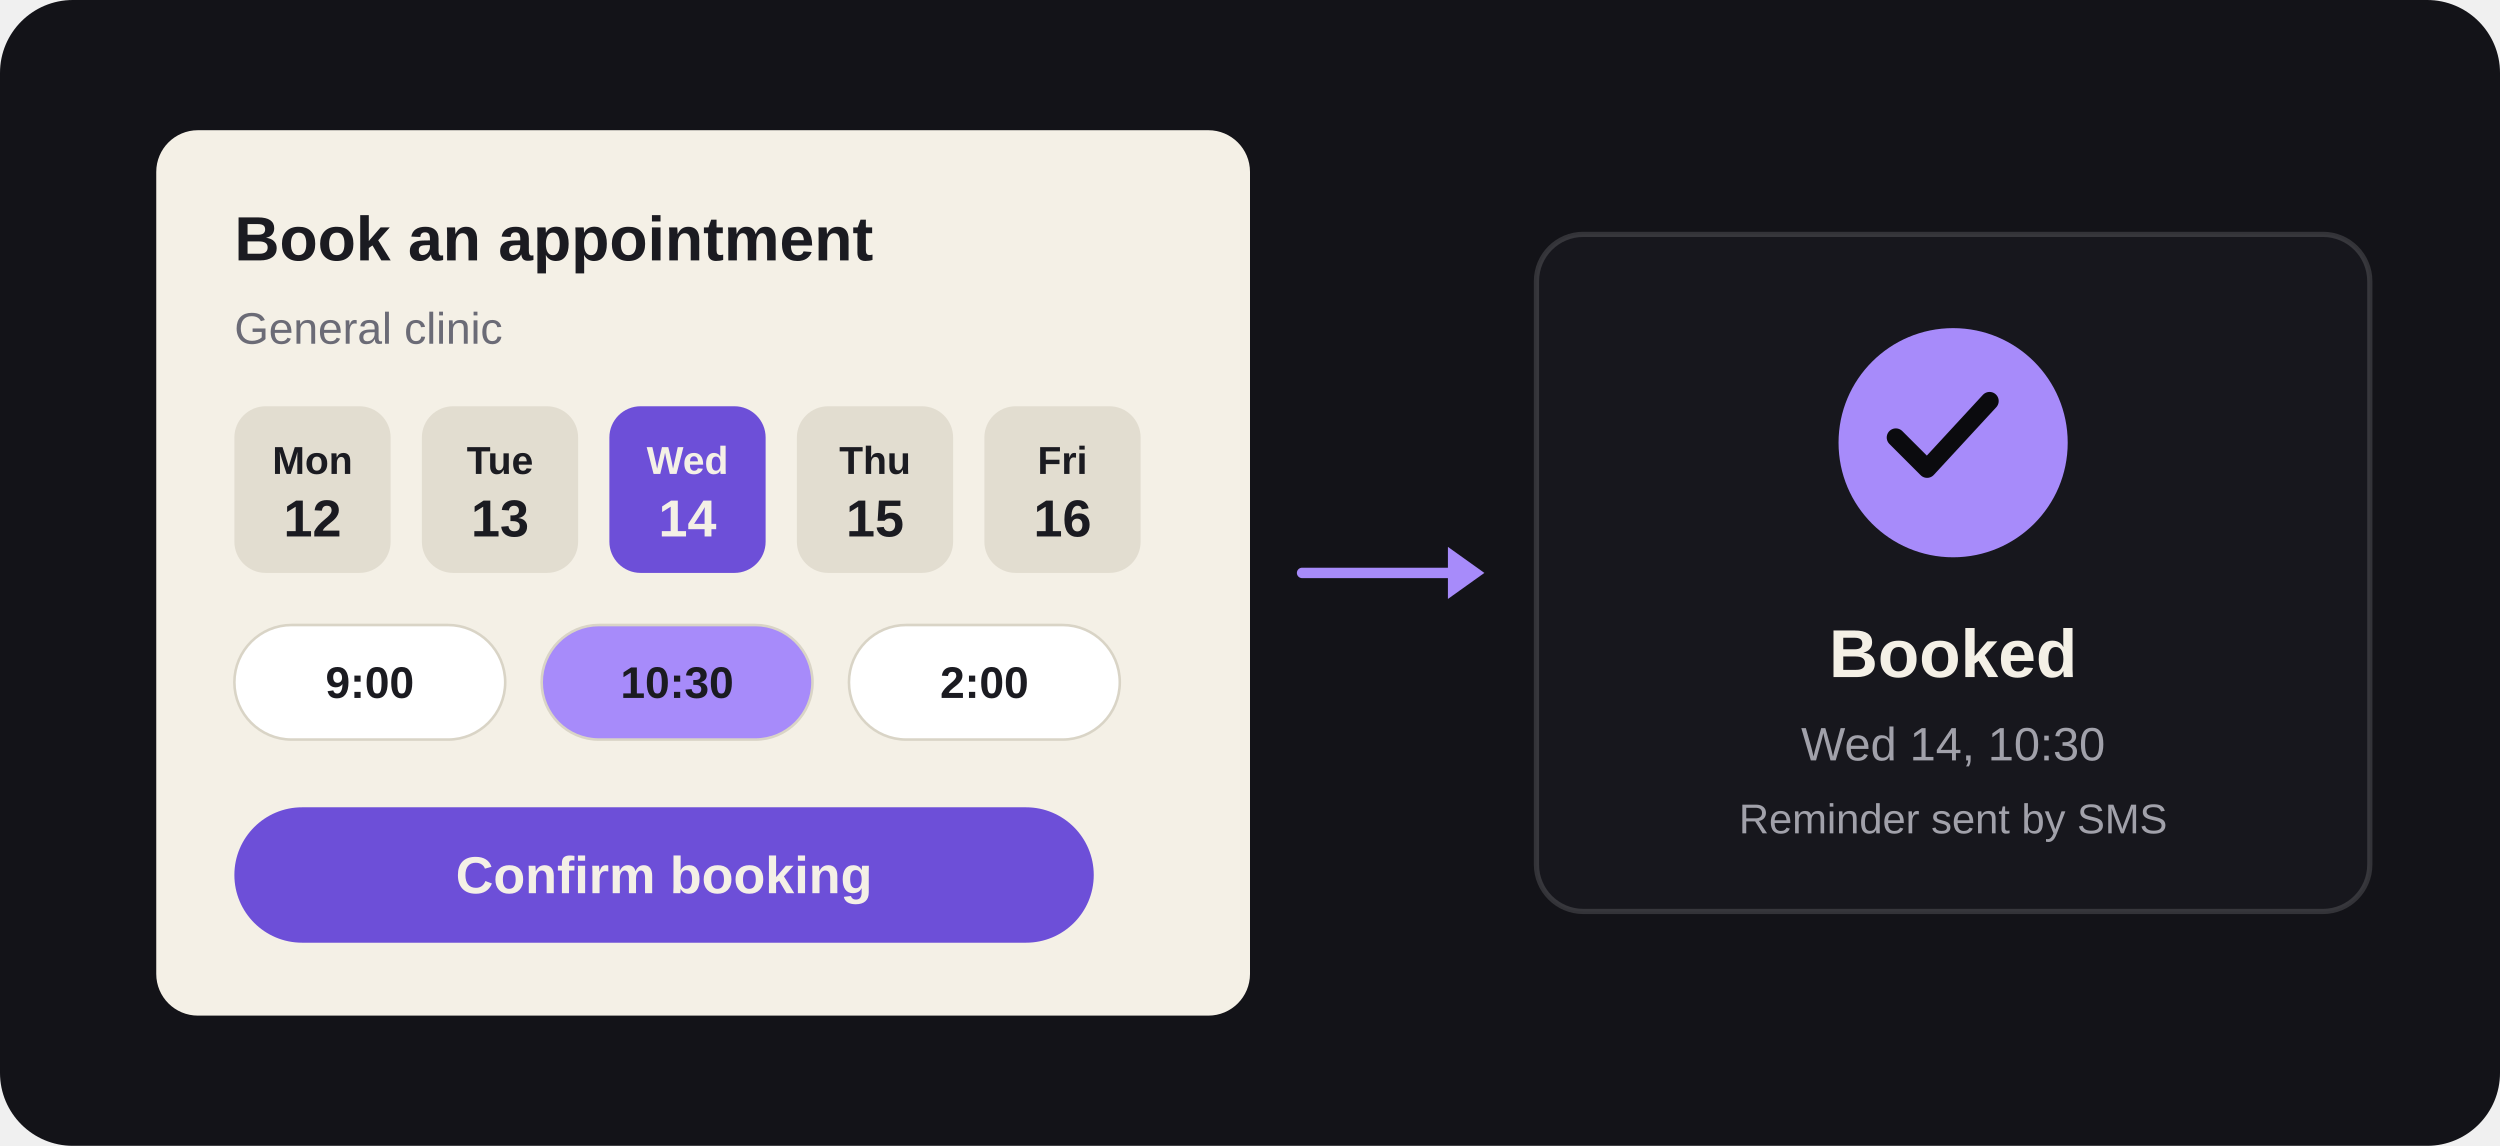
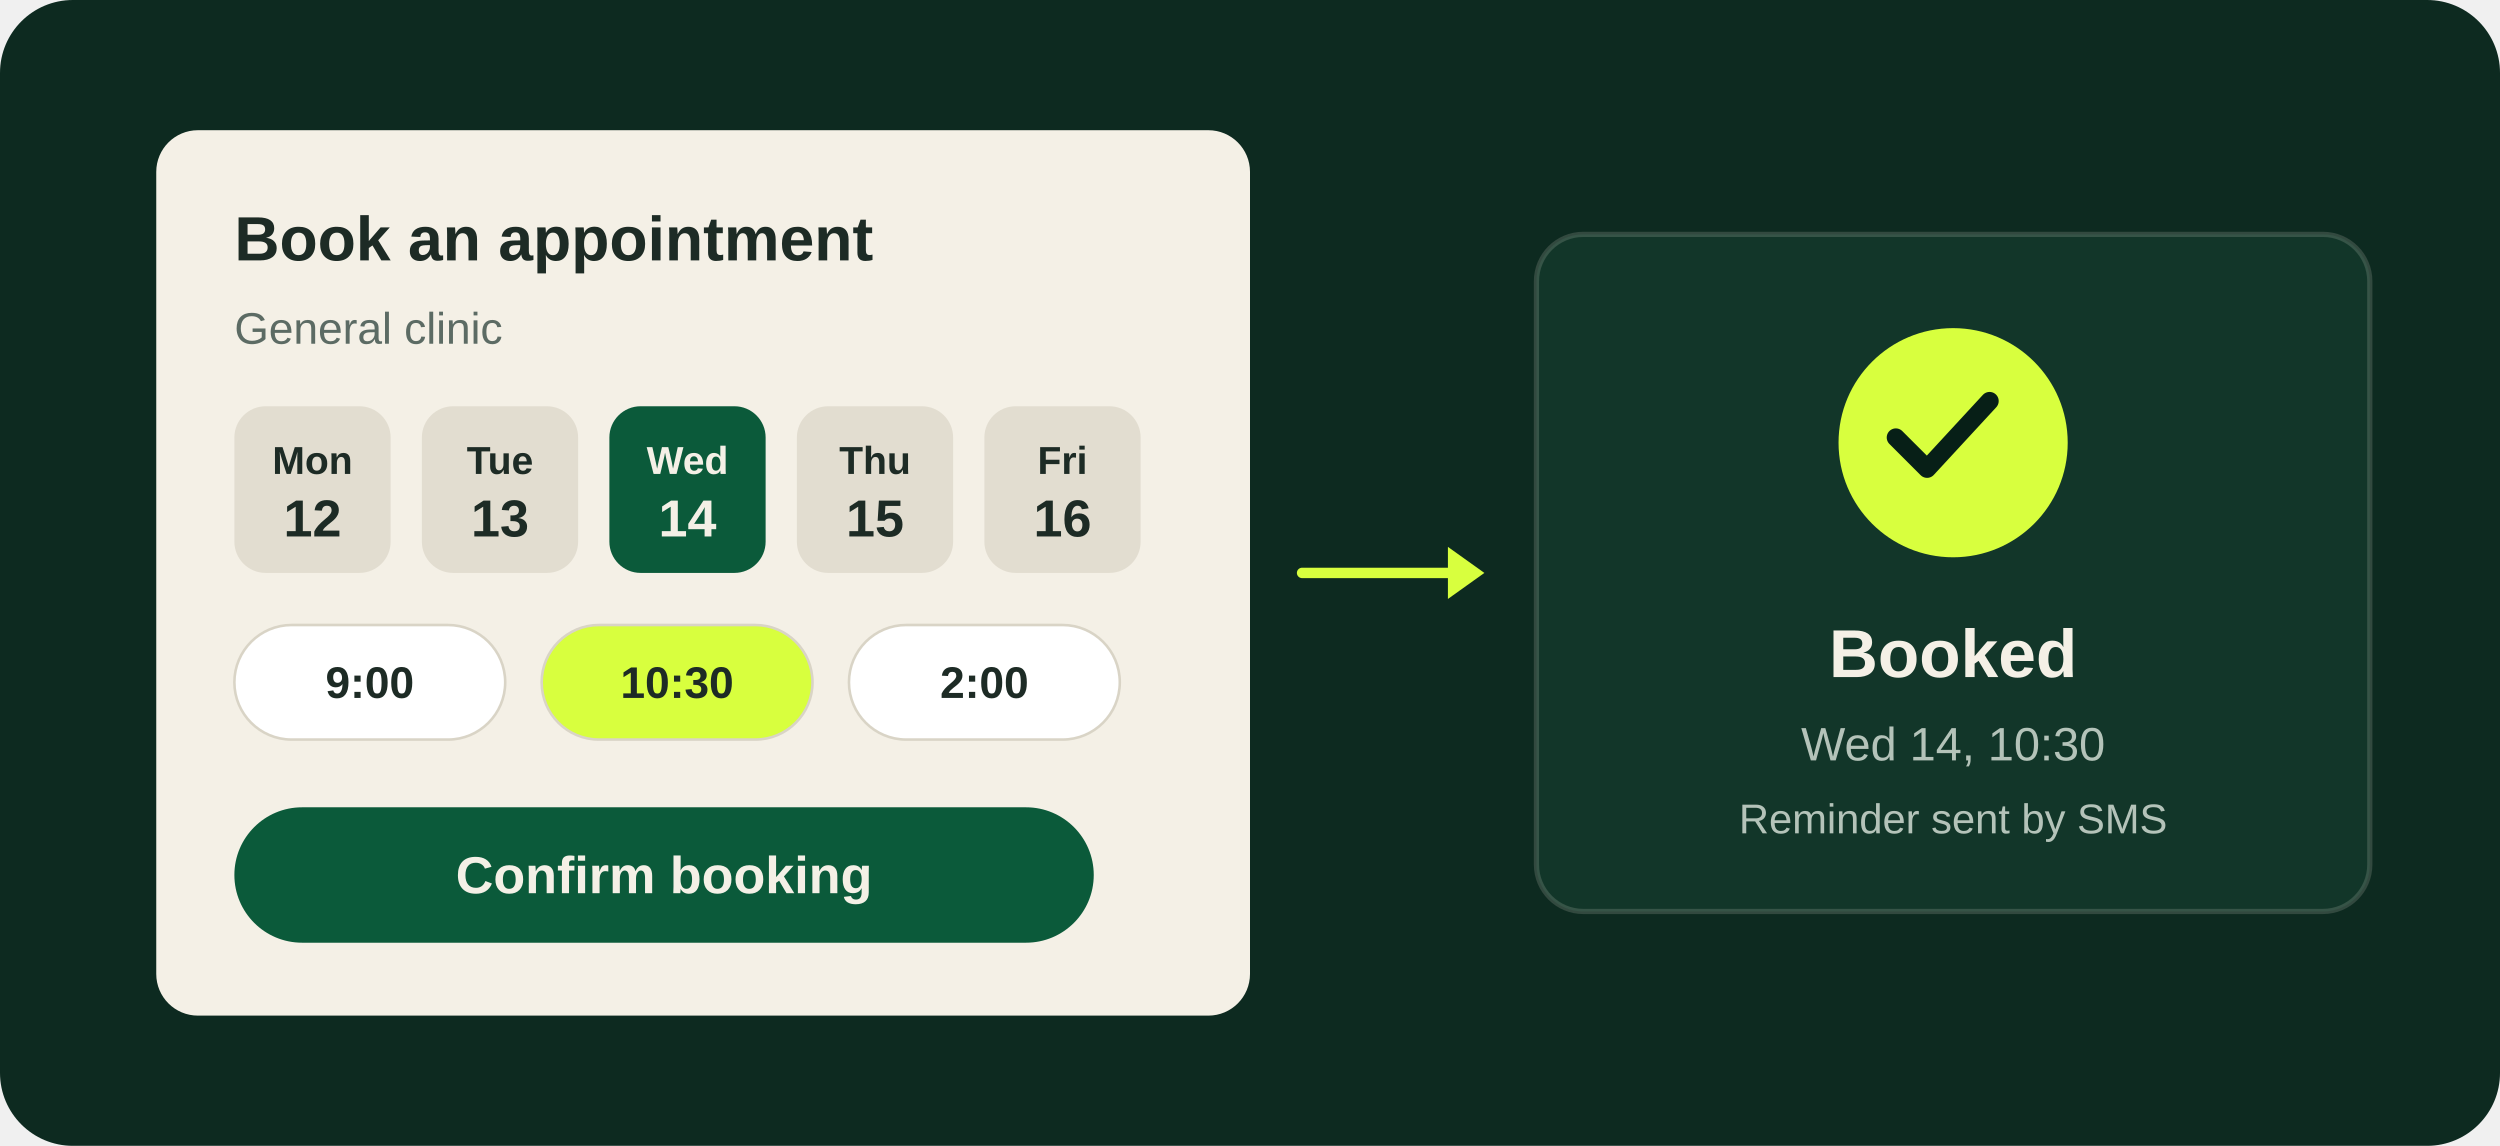
<svg xmlns="http://www.w3.org/2000/svg" viewBox="0 0 960 440" role="img" aria-labelledby="t">
-   <rect x="0" y="0" width="960" height="440" rx="28" fill="#131318" />
+   <rect x="0" y="0" width="960" height="440" rx="28" fill="#0d2a20" />
  <rect x="60" y="50" width="420" height="340" rx="16" fill="#f4f0e6" />
-   <text x="90" y="100" font-family="Arial,Helvetica,sans-serif" font-size="24" font-weight="700" fill="#1b1b21" text-anchor="start">Book an appointment</text>
-   <text x="90" y="132" font-family="Arial,Helvetica,sans-serif" font-size="17" font-weight="400" fill="#6b6b76" text-anchor="start">General clinic</text>
+   <text x="90" y="100" font-family="Arial,Helvetica,sans-serif" font-size="24" font-weight="700" fill="#1d2b25" text-anchor="start">Book an appointment</text>
+   <text x="90" y="132" font-family="Arial,Helvetica,sans-serif" font-size="17" font-weight="400" fill="#5c6b64" text-anchor="start">General clinic</text>
  <rect x="90" y="156" width="60" height="64" rx="12" fill="#e2ddd0" />
-   <text x="120" y="182" font-family="Arial,Helvetica,sans-serif" font-size="15" font-weight="700" fill="#1b1b21" text-anchor="middle">Mon</text>
-   <text x="120" y="206" font-family="Arial,Helvetica,sans-serif" font-size="20" font-weight="800" fill="#1b1b21" text-anchor="middle">12</text>
+   <text x="120" y="182" font-family="Arial,Helvetica,sans-serif" font-size="15" font-weight="700" fill="#1d2b25" text-anchor="middle">Mon</text>
+   <text x="120" y="206" font-family="Arial,Helvetica,sans-serif" font-size="20" font-weight="800" fill="#1d2b25" text-anchor="middle">12</text>
  <rect x="162" y="156" width="60" height="64" rx="12" fill="#e2ddd0" />
-   <text x="192" y="182" font-family="Arial,Helvetica,sans-serif" font-size="15" font-weight="700" fill="#1b1b21" text-anchor="middle">Tue</text>
-   <text x="192" y="206" font-family="Arial,Helvetica,sans-serif" font-size="20" font-weight="800" fill="#1b1b21" text-anchor="middle">13</text>
-   <rect x="234" y="156" width="60" height="64" rx="12" fill="#6d4fd8" />
+   <text x="192" y="182" font-family="Arial,Helvetica,sans-serif" font-size="15" font-weight="700" fill="#1d2b25" text-anchor="middle">Tue</text>
+   <text x="192" y="206" font-family="Arial,Helvetica,sans-serif" font-size="20" font-weight="800" fill="#1d2b25" text-anchor="middle">13</text>
+   <rect x="234" y="156" width="60" height="64" rx="12" fill="#0b5a3a" />
  <text x="264" y="182" font-family="Arial,Helvetica,sans-serif" font-size="15" font-weight="700" fill="#f4f0e6" text-anchor="middle">Wed</text>
  <text x="264" y="206" font-family="Arial,Helvetica,sans-serif" font-size="20" font-weight="800" fill="#f4f0e6" text-anchor="middle">14</text>
  <rect x="306" y="156" width="60" height="64" rx="12" fill="#e2ddd0" />
-   <text x="336" y="182" font-family="Arial,Helvetica,sans-serif" font-size="15" font-weight="700" fill="#1b1b21" text-anchor="middle">Thu</text>
-   <text x="336" y="206" font-family="Arial,Helvetica,sans-serif" font-size="20" font-weight="800" fill="#1b1b21" text-anchor="middle">15</text>
+   <text x="336" y="182" font-family="Arial,Helvetica,sans-serif" font-size="15" font-weight="700" fill="#1d2b25" text-anchor="middle">Thu</text>
+   <text x="336" y="206" font-family="Arial,Helvetica,sans-serif" font-size="20" font-weight="800" fill="#1d2b25" text-anchor="middle">15</text>
  <rect x="378" y="156" width="60" height="64" rx="12" fill="#e2ddd0" />
-   <text x="408" y="182" font-family="Arial,Helvetica,sans-serif" font-size="15" font-weight="700" fill="#1b1b21" text-anchor="middle">Fri</text>
-   <text x="408" y="206" font-family="Arial,Helvetica,sans-serif" font-size="20" font-weight="800" fill="#1b1b21" text-anchor="middle">16</text>
+   <text x="408" y="182" font-family="Arial,Helvetica,sans-serif" font-size="15" font-weight="700" fill="#1d2b25" text-anchor="middle">Fri</text>
+   <text x="408" y="206" font-family="Arial,Helvetica,sans-serif" font-size="20" font-weight="800" fill="#1d2b25" text-anchor="middle">16</text>
  <rect x="90" y="240" width="104" height="44" rx="22" fill="#ffffff" stroke="#d9d4c6" />
-   <text x="142" y="268" font-family="Arial,Helvetica,sans-serif" font-size="17" font-weight="700" fill="#1b1b21" text-anchor="middle">9:00</text>
-   <rect x="208" y="240" width="104" height="44" rx="22" fill="#a78bfa" stroke="#d9d4c6" />
-   <text x="260" y="268" font-family="Arial,Helvetica,sans-serif" font-size="17" font-weight="700" fill="#1b1b21" text-anchor="middle">10:30</text>
+   <text x="142" y="268" font-family="Arial,Helvetica,sans-serif" font-size="17" font-weight="700" fill="#1d2b25" text-anchor="middle">9:00</text>
+   <rect x="208" y="240" width="104" height="44" rx="22" fill="#d8ff3e" stroke="#d9d4c6" />
+   <text x="260" y="268" font-family="Arial,Helvetica,sans-serif" font-size="17" font-weight="700" fill="#1d2b25" text-anchor="middle">10:30</text>
  <rect x="326" y="240" width="104" height="44" rx="22" fill="#ffffff" stroke="#d9d4c6" />
-   <text x="378" y="268" font-family="Arial,Helvetica,sans-serif" font-size="17" font-weight="700" fill="#1b1b21" text-anchor="middle">2:00</text>
-   <rect x="90" y="310" width="330" height="52" rx="26" fill="#6d4fd8" />
+   <text x="378" y="268" font-family="Arial,Helvetica,sans-serif" font-size="17" font-weight="700" fill="#1d2b25" text-anchor="middle">2:00</text>
+   <rect x="90" y="310" width="330" height="52" rx="26" fill="#0b5a3a" />
  <text x="255" y="343" font-family="Arial,Helvetica,sans-serif" font-size="20" font-weight="700" fill="#f4f0e6" text-anchor="middle">Confirm booking</text>
-   <path d="M500 220H558" stroke="#a78bfa" stroke-width="4" stroke-linecap="round" />
-   <path d="M556 210l14 10-14 10z" fill="#a78bfa" />
-   <rect x="590" y="90" width="320" height="260" rx="18" fill="#17171d" stroke="rgba(255,255,255,.14)" stroke-width="2" />
-   <circle cx="750" cy="170" r="44" fill="#a78bfa" />
-   <path d="M728 168l12 12 24-26" stroke="#0b0b0e" stroke-width="7" fill="none" stroke-linecap="round" stroke-linejoin="round" />
+   <path d="M500 220H558" stroke="#d8ff3e" stroke-width="4" stroke-linecap="round" />
+   <path d="M556 210l14 10-14 10z" fill="#d8ff3e" />
+   <rect x="590" y="90" width="320" height="260" rx="18" fill="#123629" stroke="rgba(244,240,230,.16)" stroke-width="2" />
+   <circle cx="750" cy="170" r="44" fill="#d8ff3e" />
+   <path d="M728 168l12 12 24-26" stroke="#071f17" stroke-width="7" fill="none" stroke-linecap="round" stroke-linejoin="round" />
  <text x="750" y="260" font-family="Arial,Helvetica,sans-serif" font-size="26" font-weight="800" fill="#f4f0e6" text-anchor="middle">Booked</text>
-   <text x="750" y="292" font-family="Arial,Helvetica,sans-serif" font-size="18" font-weight="400" fill="#a1a1aa" text-anchor="middle">Wed 14, 10:30</text>
-   <text x="750" y="320" font-family="Arial,Helvetica,sans-serif" font-size="16" font-weight="400" fill="#a1a1aa" text-anchor="middle">Reminder sent by SMS</text>
+   <text x="750" y="292" font-family="Arial,Helvetica,sans-serif" font-size="18" font-weight="400" fill="#b4c3b9" text-anchor="middle">Wed 14, 10:30</text>
+   <text x="750" y="320" font-family="Arial,Helvetica,sans-serif" font-size="16" font-weight="400" fill="#b4c3b9" text-anchor="middle">Reminder sent by SMS</text>
</svg>
